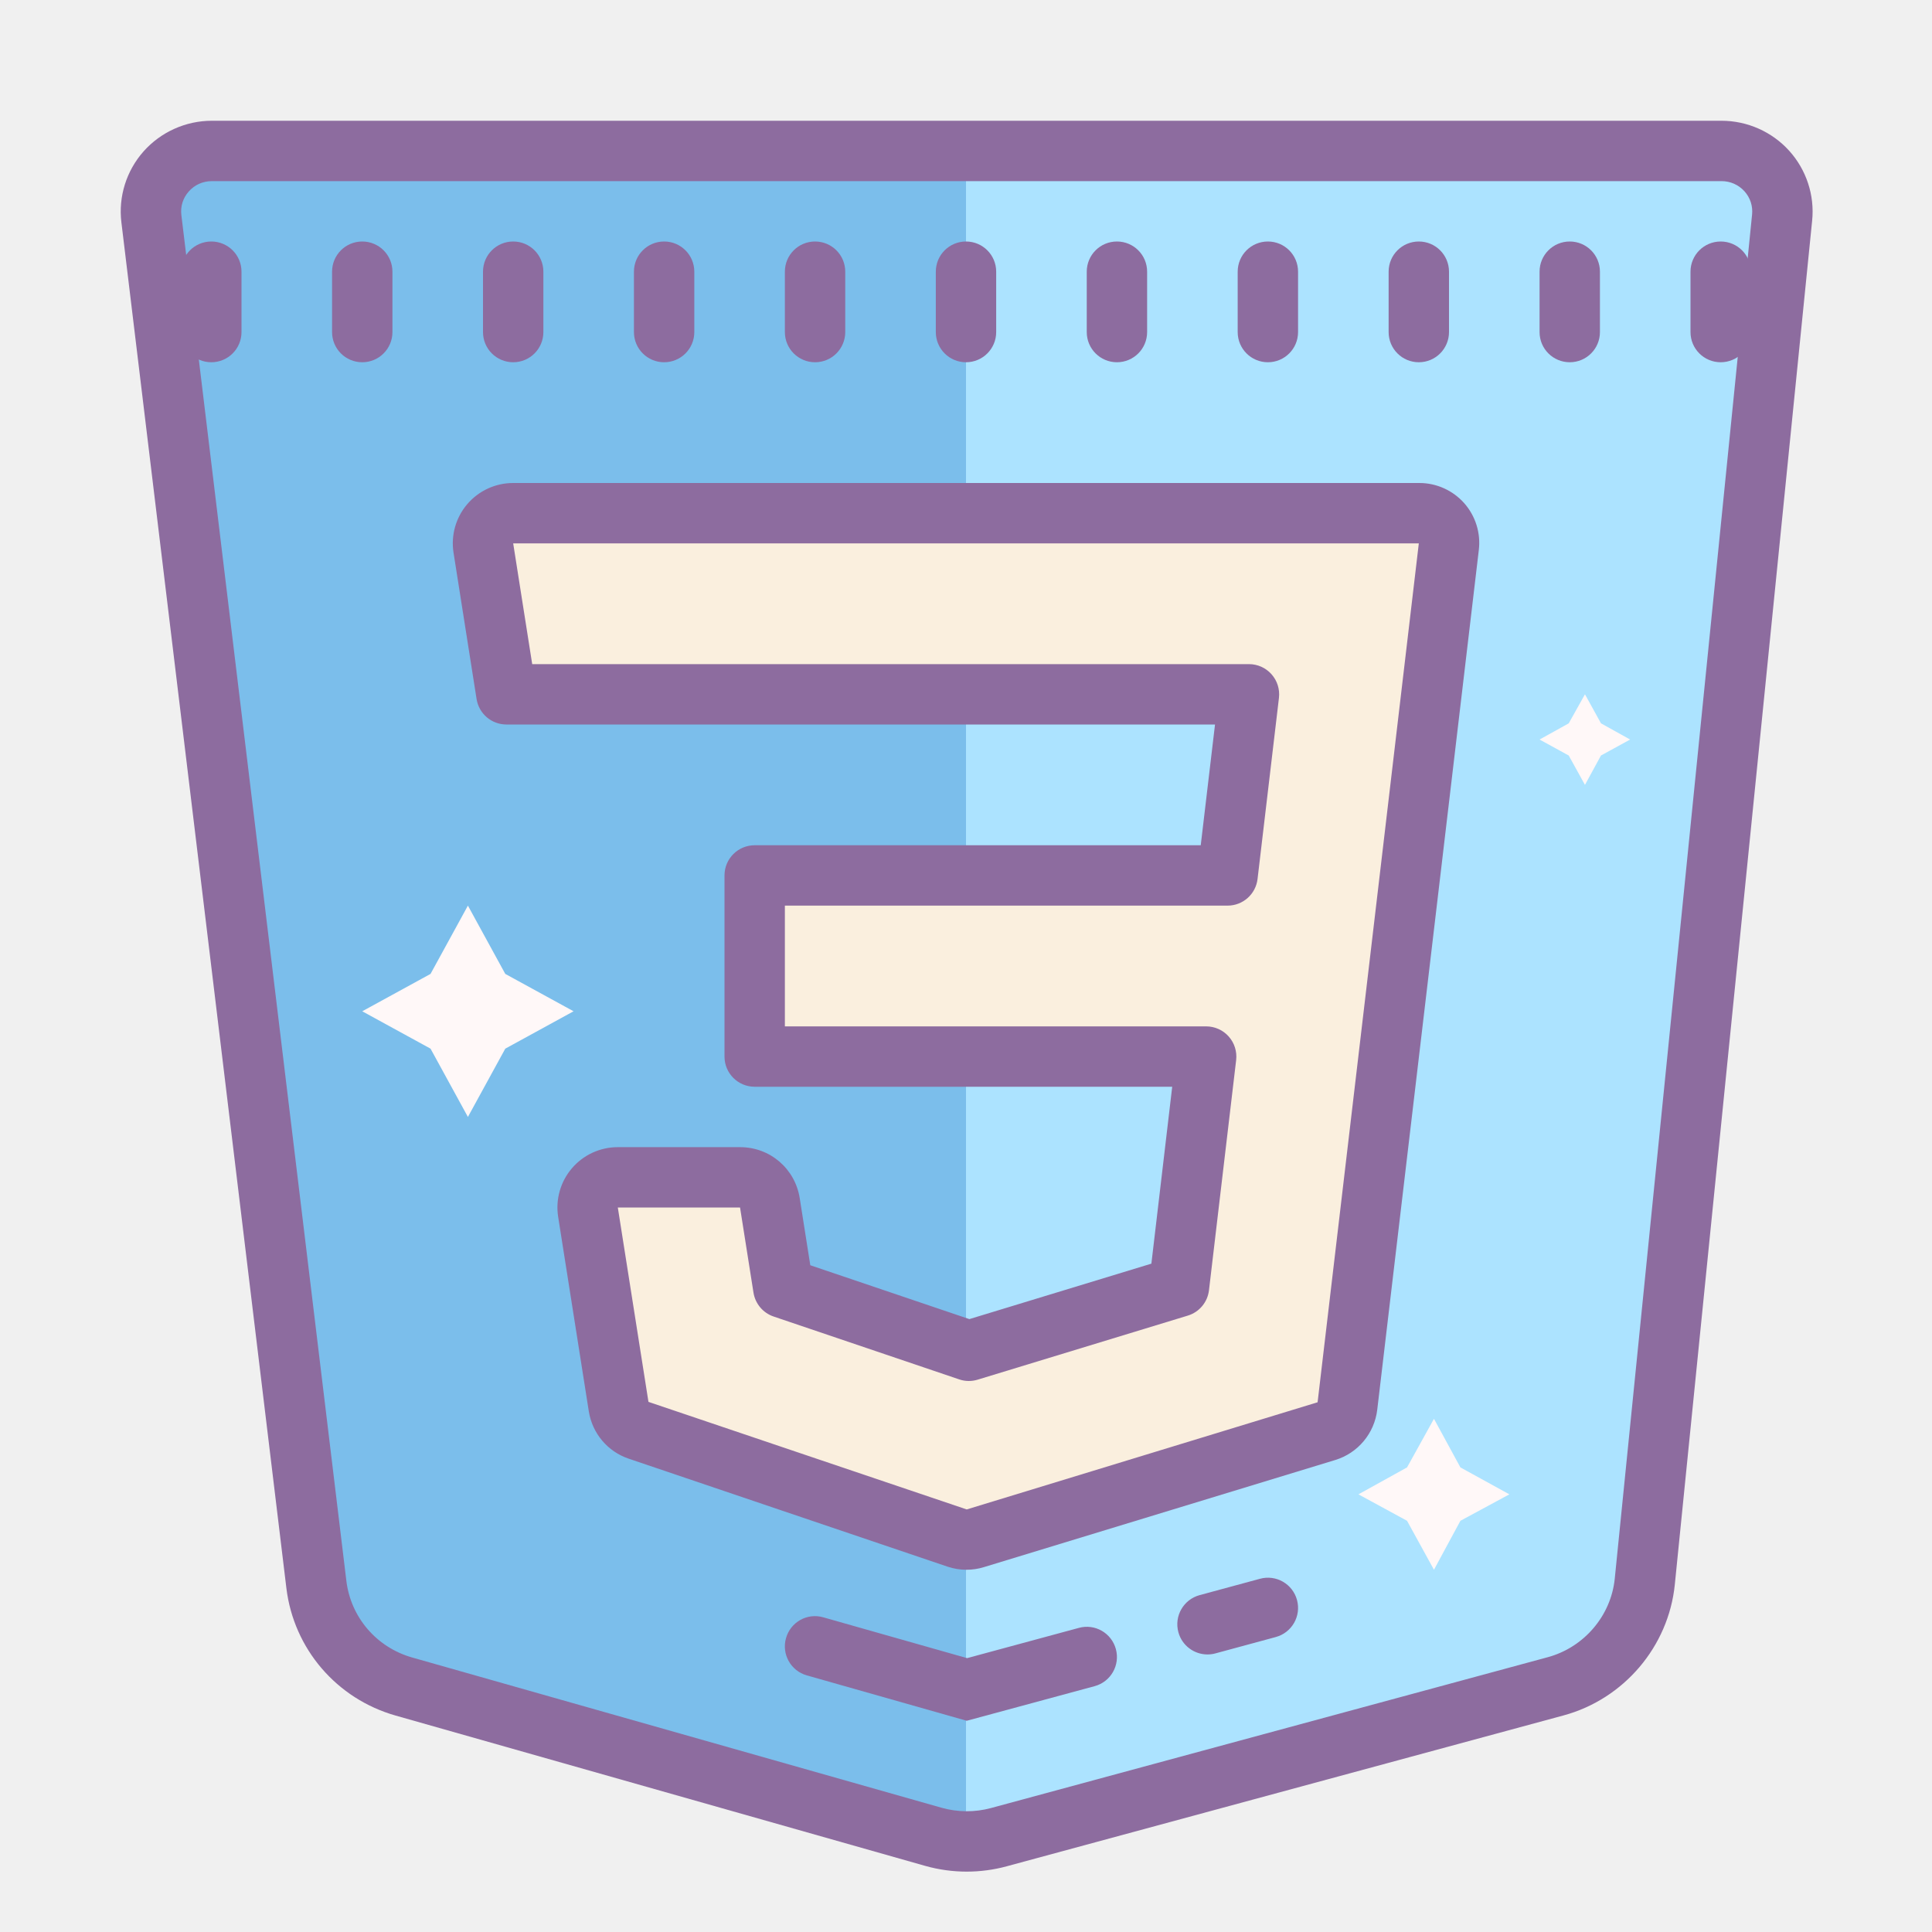
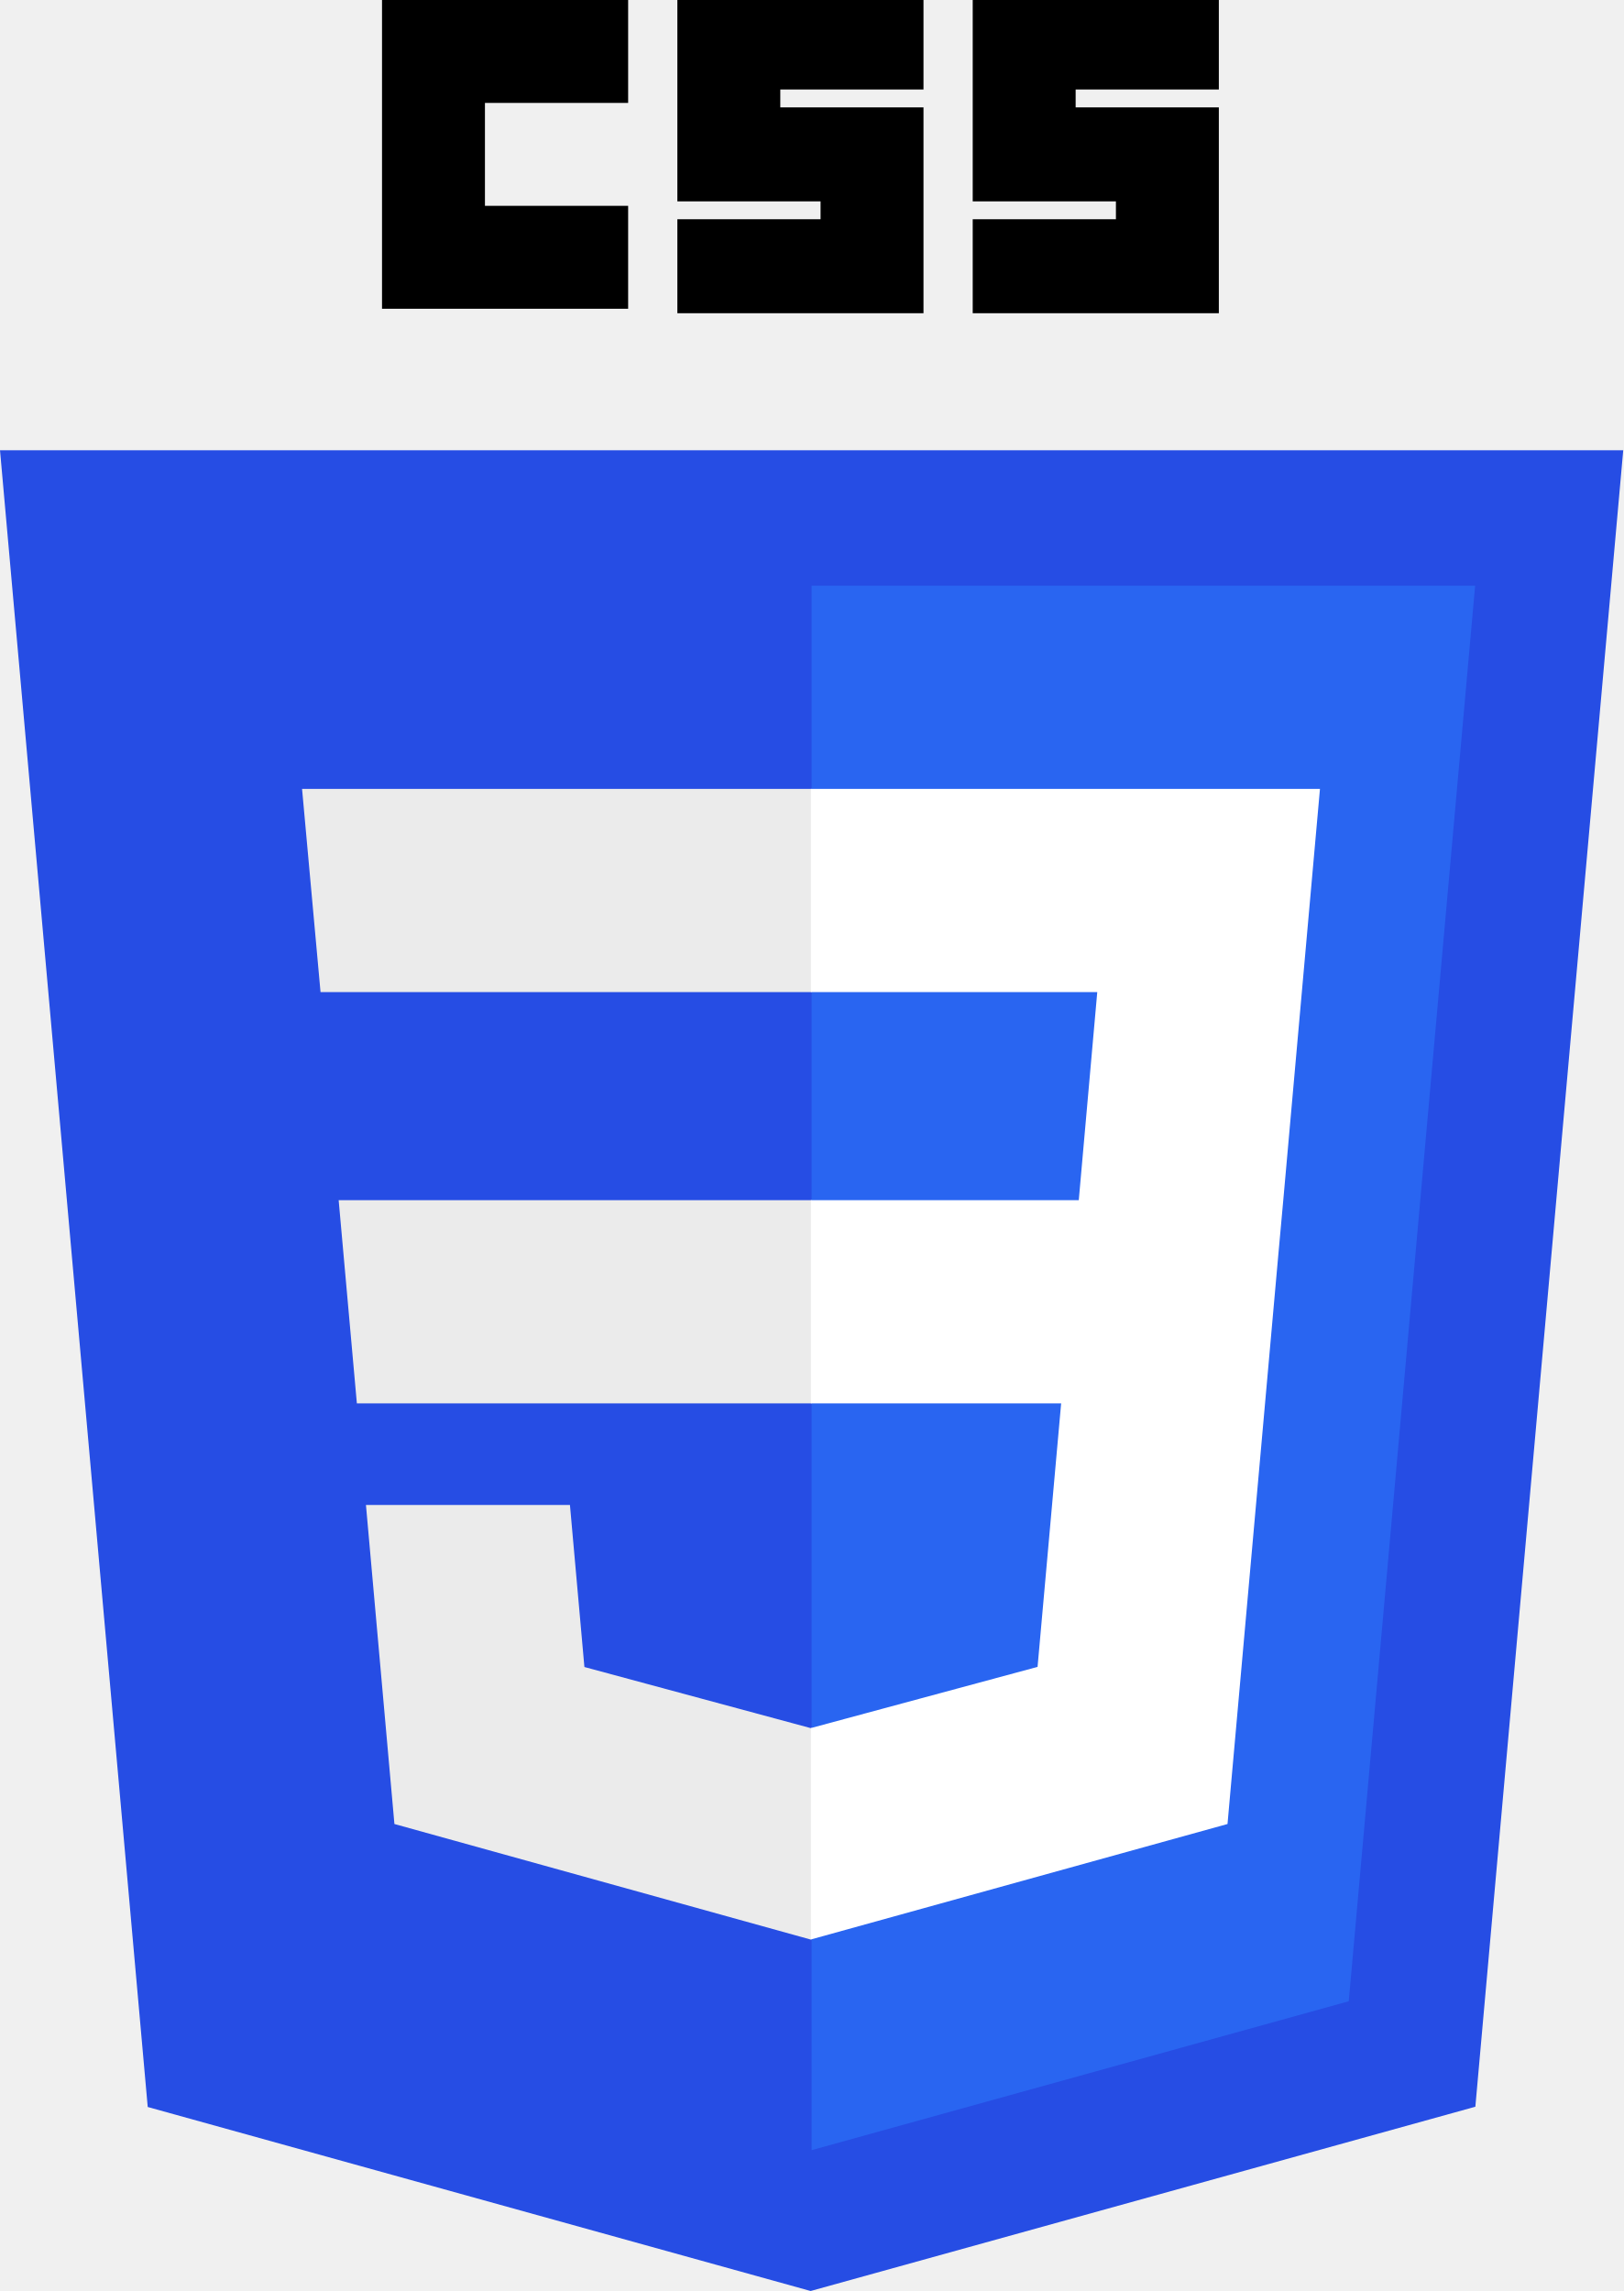
- <svg xmlns="http://www.w3.org/2000/svg" viewBox="0 0 64 64" width="64px" height="64px">
-   <path fill="#7bbeeb" d="M5.015,7.244l5.466,45.246c0.194,1.603,1.337,2.935,2.9,3.379l17.535,4.977 c0.709,0.201,1.46,0.206,2.172,0.013l18.442-4.996c1.614-0.437,2.789-1.817,2.955-3.471l4.549-45.187C59.153,6.024,58.22,5,57.025,5 H7.019C5.809,5,4.87,6.051,5.015,7.244z" />
-   <path fill="#ace3ff" d="M57.025,5H32v56c0.366,0.002,0.732-0.045,1.088-0.141l18.442-4.996 c1.614-0.437,2.789-1.817,2.955-3.471l4.549-45.187C59.153,6.024,58.22,5,57.025,5z" />
-   <path fill="#8d6c9f" d="M32.025,62c-0.465,0-0.931-0.064-1.383-0.192l-17.535-4.977c-1.955-0.555-3.376-2.211-3.62-4.221 L4.021,7.364c-0.103-0.85,0.165-1.705,0.733-2.347C5.328,4.371,6.153,4,7.02,4h50.006c0.854,0,1.672,0.362,2.244,0.995 c0.567,0.628,0.845,1.47,0.76,2.311L55.48,52.493c-0.208,2.052-1.69,3.794-3.69,4.334l-18.44,4.996 C32.916,61.941,32.471,62,32.025,62z M7.02,6C6.721,6,6.448,6.122,6.252,6.344C6.06,6.561,5.973,6.838,6.008,7.124l0,0l5.466,45.246 c0.146,1.207,1.002,2.203,2.18,2.537l17.536,4.977c0.535,0.151,1.1,0.155,1.637,0.01l18.441-4.996 c1.205-0.326,2.099-1.373,2.223-2.605l4.549-45.188c0.028-0.283-0.062-0.556-0.253-0.769C57.59,6.119,57.319,6,57.025,6H7.02z" />
-   <path fill="#8d6c9f" d="M7 12c-.553 0-1-.447-1-1V9c0-.553.447-1 1-1s1 .447 1 1v2C8 11.553 7.553 12 7 12zM12 12c-.553 0-1-.447-1-1V9c0-.553.447-1 1-1s1 .447 1 1v2C13 11.553 12.553 12 12 12zM17 12c-.553 0-1-.447-1-1V9c0-.553.447-1 1-1s1 .447 1 1v2C18 11.553 17.553 12 17 12zM22 12c-.553 0-1-.447-1-1V9c0-.553.447-1 1-1s1 .447 1 1v2C23 11.553 22.553 12 22 12zM27 12c-.553 0-1-.447-1-1V9c0-.553.447-1 1-1s1 .447 1 1v2C28 11.553 27.553 12 27 12zM32 12c-.553 0-1-.447-1-1V9c0-.553.447-1 1-1s1 .447 1 1v2C33 11.553 32.553 12 32 12zM37 12c-.553 0-1-.447-1-1V9c0-.553.447-1 1-1s1 .447 1 1v2C38 11.553 37.553 12 37 12zM42 12c-.553 0-1-.447-1-1V9c0-.553.447-1 1-1s1 .447 1 1v2C43 11.553 42.553 12 42 12zM47 12c-.553 0-1-.447-1-1V9c0-.553.447-1 1-1s1 .447 1 1v2C48 11.553 47.553 12 47 12zM52 12c-.553 0-1-.447-1-1V9c0-.553.447-1 1-1s1 .447 1 1v2C53 11.553 52.553 12 52 12zM57 12c-.553 0-1-.447-1-1V9c0-.553.447-1 1-1s1 .447 1 1v2C58 11.553 57.553 12 57 12zM39.999 54.806c-.44 0-.844-.293-.964-.738-.145-.533.17-1.082.703-1.227l2-.542c.534-.146 1.083.17 1.227.703.145.533-.17 1.082-.703 1.227l-2 .542C40.174 54.795 40.086 54.806 39.999 54.806zM32.024 57.003l-5.298-1.504c-.531-.15-.84-.704-.688-1.235.15-.531.701-.842 1.235-.688l4.763 1.352 3.702-1.002c.534-.148 1.083.17 1.227.703.145.533-.17 1.083-.703 1.227L32.024 57.003z" />
-   <path fill="#fff8f8" d="M15.5 30l1.238 2.262L19 33.5l-2.262 1.238L15.5 37l-1.238-2.262L12 33.5l2.262-1.238L15.5 30zM47.502 47l.876 1.61L50 49.502l-1.622.876L47.502 52l-.892-1.622L45 49.502l1.61-.892L47.502 47zM52.504 23l.531.962L54 24.498l-.966.529L52.504 26l-.538-.973L51 24.498l.966-.536L52.504 23z" />
-   <path fill="#faefde" d="M47.018,17H17c-0.614,0-1.083,0.548-0.987,1.155L16.776,23h24.598l-0.709,6H25v6h14.956l-0.901,7.625 l-6.961,2.122l-6.147-2.082l-0.444-2.821C25.426,39.358,25.007,39,24.515,39h-4.049c-0.614,0-1.083,0.549-0.988,1.156l1.014,6.439 c0.057,0.362,0.31,0.663,0.658,0.78l10.553,3.574C31.804,50.983,31.908,51,32.013,51c0.095,0,0.19-0.014,0.282-0.042l11.643-3.548 c0.374-0.114,0.646-0.439,0.691-0.827l2.891-24.465l0.475-4.019C48.064,17.514,47.607,17,47.018,17z" />
-   <path fill="#8d6c9f" d="M32.014,52c-0.211,0-0.421-0.034-0.624-0.102l-10.56-3.576c-0.701-0.236-1.209-0.838-1.325-1.57 l-1.015-6.441c-0.091-0.578,0.075-1.165,0.455-1.61c0.381-0.445,0.935-0.7,1.521-0.7h4.05c0.991,0,1.822,0.711,1.976,1.69 l0.35,2.222l5.27,1.784l6.029-1.837L38.831,36H25c-0.553,0-1-0.447-1-1v-6c0-0.553,0.447-1,1-1h14.776l0.473-4H16.775 c-0.492,0-0.911-0.358-0.988-0.845l-0.763-4.846c-0.091-0.577,0.075-1.164,0.455-1.609C15.86,16.255,16.414,16,17,16h30.019 c0.566,0,1.106,0.243,1.483,0.666c0.375,0.423,0.553,0.988,0.486,1.551l-3.365,28.482c-0.093,0.782-0.639,1.437-1.393,1.666 l-11.643,3.55C32.402,51.972,32.209,52,32.014,52z M20.466,40l1.015,6.439l10.543,3.563l11.623-3.55L47,18H17l0.63,4h23.744 c0.286,0,0.558,0.122,0.747,0.336c0.19,0.213,0.279,0.498,0.246,0.781l-0.709,6C41.599,29.621,41.172,30,40.665,30H26v4h13.956 c0.285,0,0.558,0.122,0.747,0.336c0.19,0.213,0.279,0.498,0.246,0.781l-0.9,7.625c-0.047,0.395-0.322,0.724-0.701,0.839 l-6.961,2.122c-0.201,0.062-0.415,0.059-0.612-0.009l-6.147-2.082c-0.353-0.119-0.609-0.424-0.668-0.792L24.515,40H20.466z" />
+ <svg xmlns="http://www.w3.org/2000/svg" width="102.372mm" height="144.498mm" viewBox="0 0 362.734 512" id="svg3476" version="1.1">
+   <defs id="defs3478" />
+   <g id="layer1" transform="translate(-193.633,-276.3622)">
+     <g id="g3013" transform="translate(119,276.3622)">
+       <polygon id="polygon2989" points="437.367,100.62 404.321,470.819 255.778,512 107.644,470.877 74.633,100.62 " style="fill:#264de4" />
+       <polygon id="polygon2991" points="376.03,447.246 404.27,130.894 256,130.894 256,480.523 " style="fill:#2965f1" />
+       <polygon id="polygon2993" points="150.31,268.217 154.38,313.627 256,313.627 256,268.217 " style="fill:#ebebeb" />
+       <polygon id="polygon2995" points="256,176.305 255.843,176.305 142.132,176.305 146.26,221.716 256,221.716 " style="fill:#ebebeb" />
+       <polygon id="polygon2997" points="256,433.399 256,386.153 255.801,386.206 205.227,372.55 201.994,336.333 177.419,336.333 156.409,336.333 162.771,407.634 255.791,433.457 " style="fill:#ebebeb" />
+       <path id="path2999" d="m 160,0 55,0 0,23 -32,0 0,23 32,0 0,23 -55,0 z" />
+       <path id="path3001" d="m 226,0 55,0 0,20 -32,0 0,4 32,0 0,46 -55,0 0,-21 32,0 0,-4 -32,0 z" />
+       <path id="path3003" d="m 292,0 55,0 0,20 -32,0 0,4 32,0 0,46 -55,0 0,-21 32,0 0,-4 -32,0 z" />
+       <polygon id="polygon3005" points="311.761,313.627 306.49,372.521 255.843,386.191 255.843,433.435 348.937,407.634 349.62,399.962 360.291,280.411 361.399,268.217 369.597,176.305 255.843,176.305 255.843,221.716 319.831,221.716 315.699,268.217 255.843,268.217 255.843,313.627 " style="fill:#ffffff" />
+     </g>
+   </g>
</svg>
